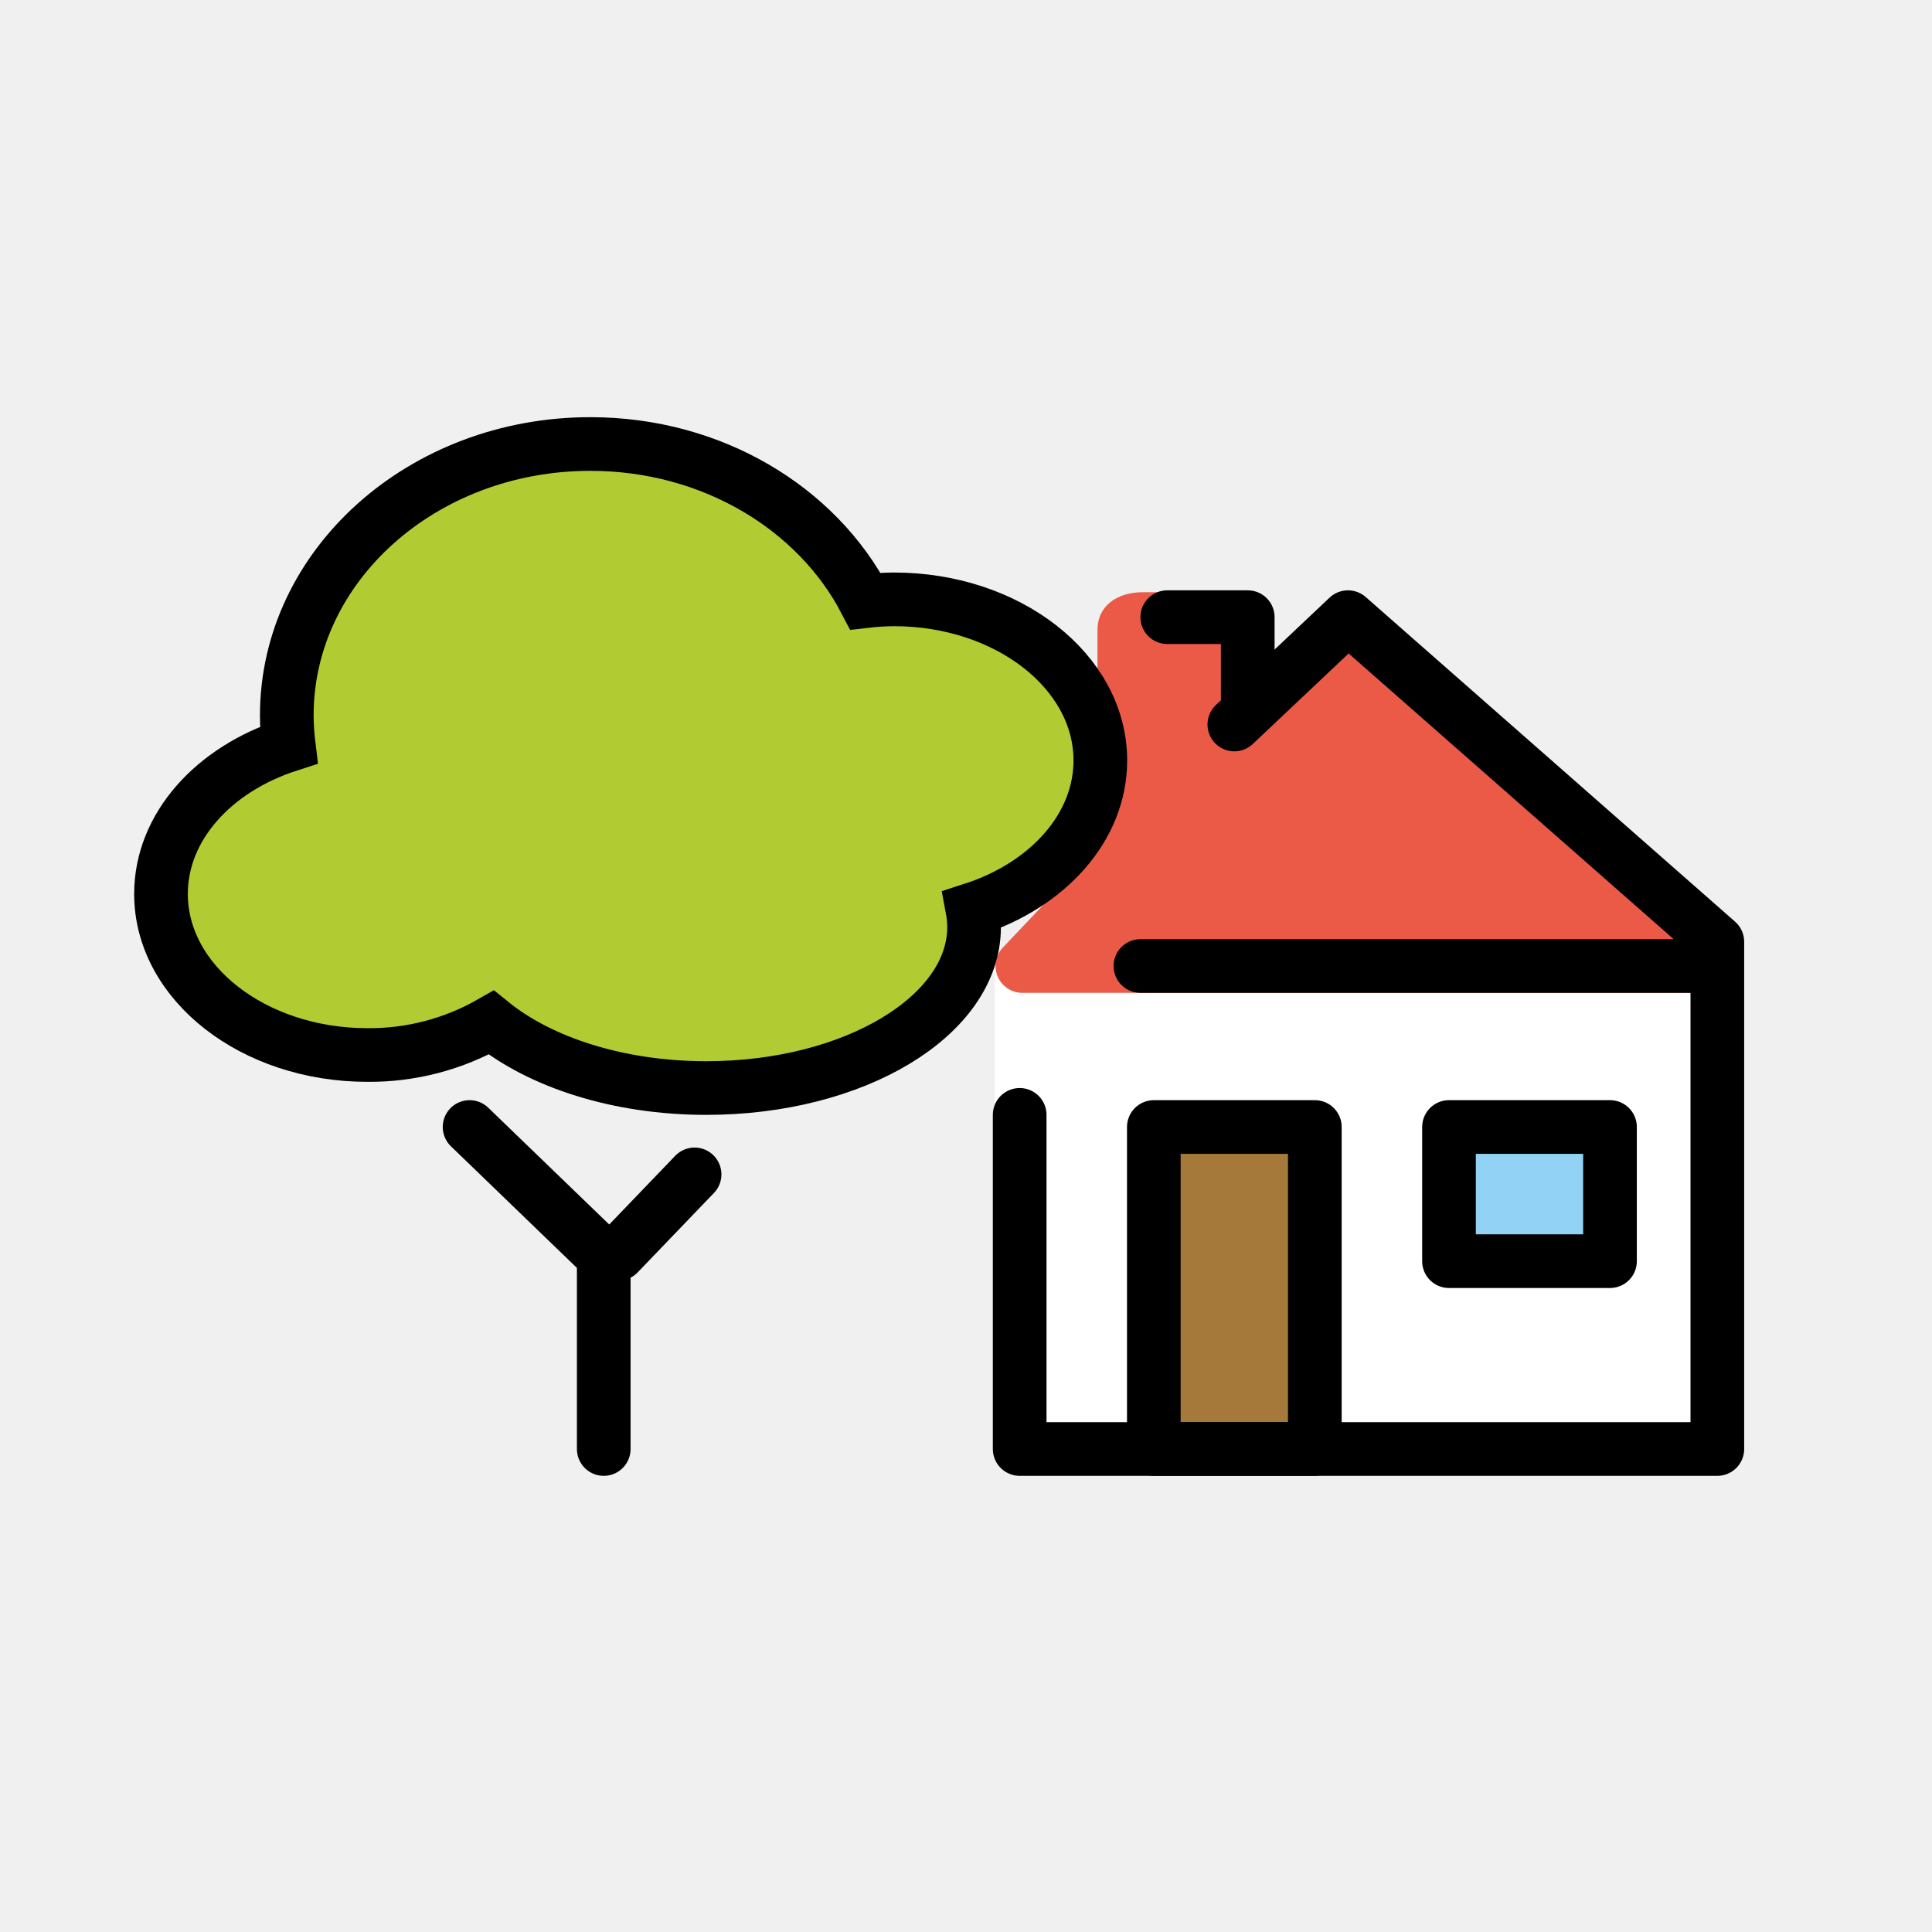
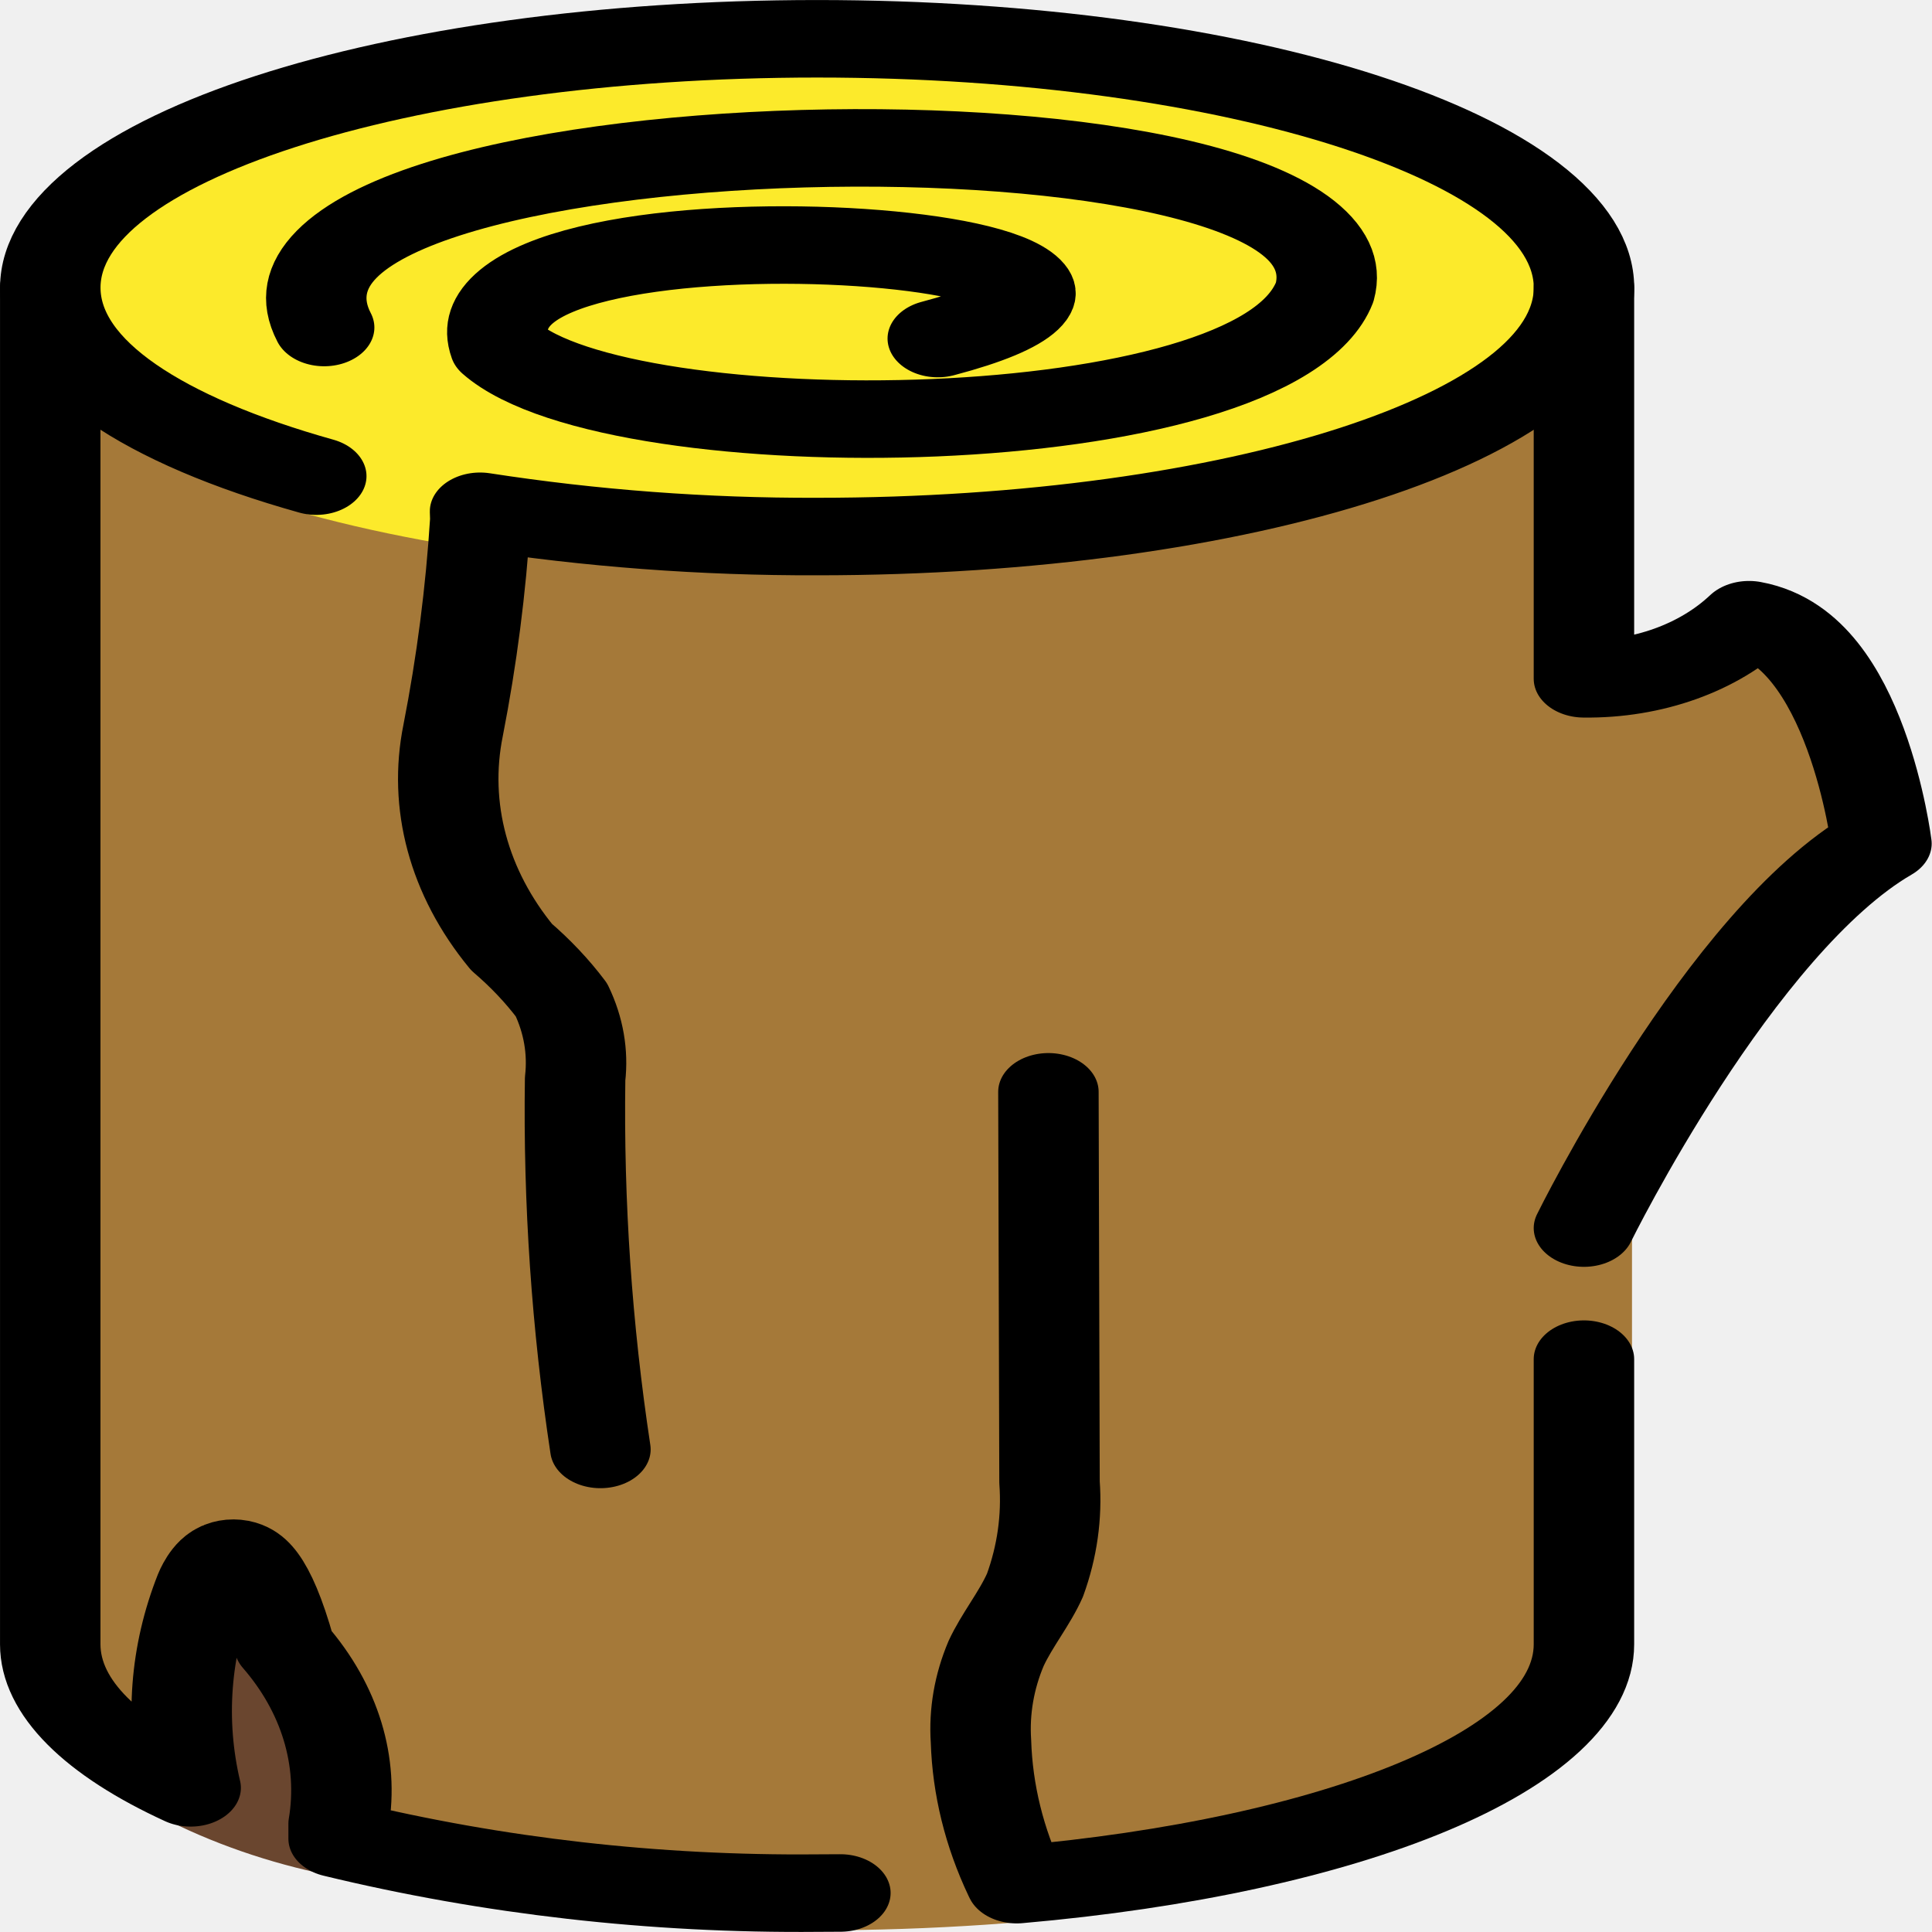
- <svg xmlns="http://www.w3.org/2000/svg" id="emoji" viewBox="0 0 72 72" version="1.1">
-   <g id="color">
-     <rect x="37.075" y="36.053" width="26.884" height="18.114" fill="#FFFFFF" />
-     <polygon fill="#EA5A47" stroke="#EA5A47" stroke-linecap="round" stroke-linejoin="round" stroke-miterlimit="10" stroke-width="2" points="50.235,23.2 38.1,36 63.5,36" />
-     <path fill="#EA5A47" d="M47.3,26l-6.4,6.059v-8.573c0-0.931,0.755-1.416,1.686-1.416h3.028 c0.931,0,1.686,0.485,1.686,1.416C47.3,23.486,47.3,26,47.3,26z" />
-     <rect x="43" y="42" width="6" height="12" fill="#A57939" />
-     <rect x="54" y="42" width="6" height="5" fill="#92D3F5" />
-     <path fill="#B1CC33" d="M41.006,28.339c0-3.312-3.445-6.003-7.694-6.003c-0.355,0.003-0.71,0.025-1.062,0.066 c-1.8-3.455-5.707-5.855-10.25-5.855c-6.248,0-11.312,4.529-11.312,10.114c0.001,0.369,0.025,0.738,0.07,1.104 C7.966,28.666,6,30.81,6,33.314c0,3.312,3.445,6.003,7.694,6.003c1.615,0.014,3.206-0.402,4.614-1.207 c1.818,1.477,4.726,2.438,8.015,2.438c5.511,0,9.978-2.688,9.978-6.003c-0.001-0.219-0.021-0.438-0.061-0.653 C39.036,32.99,41.006,30.845,41.006,28.339z" />
-   </g>
-   <g id="hair" />
-   <g id="skin" />
-   <g id="skin-shadow" />
-   <g id="line">
-     <polyline fill="none" stroke="#000000" stroke-linecap="round" stroke-linejoin="round" stroke-miterlimit="10" stroke-width="2" points="46,27 50.235,23 64,35.098 64,54 38,54 38,41.548" />
-     <rect x="43" y="42" width="6" height="12" fill="none" stroke="#000000" stroke-linecap="round" stroke-linejoin="round" stroke-miterlimit="10" stroke-width="2" />
-     <rect x="54" y="42" width="6" height="5" fill="none" stroke="#000000" stroke-linecap="round" stroke-linejoin="round" stroke-miterlimit="10" stroke-width="2" />
-     <polyline fill="none" stroke="#000000" stroke-linecap="round" stroke-linejoin="round" stroke-miterlimit="10" stroke-width="2" points="43.5,23 46.5,23 46.5,26" />
-     <path fill="none" stroke="#000000" stroke-miterlimit="10" stroke-width="2" d="M31.245,39.34" />
-     <polyline fill="none" stroke="#000000" stroke-linecap="round" stroke-linejoin="round" stroke-width="2" points="22.5,54 22.5,46.827 17.5,42" />
-     <line x1="23.041" x2="25.885" y1="46.727" y2="43.766" fill="none" stroke="#000000" stroke-linecap="round" stroke-linejoin="round" stroke-width="2" />
-     <path fill="none" stroke="#000000" stroke-linecap="round" stroke-miterlimit="10" stroke-width="2" d="M41.006,28.339 c0-3.312-3.445-6.003-7.694-6.003c-0.355,0.003-0.71,0.025-1.062,0.066c-1.8-3.455-5.707-5.855-10.25-5.855 c-6.248,0-11.312,4.529-11.312,10.114c0.001,0.369,0.025,0.738,0.07,1.104C7.966,28.666,6,30.81,6,33.314 c0,3.312,3.445,6.003,7.694,6.003c1.615,0.014,3.206-0.402,4.614-1.207c1.818,1.477,4.726,2.438,8.015,2.438 c5.511,0,9.978-2.688,9.978-6.003c-0.001-0.219-0.021-0.438-0.061-0.653 C39.036,32.99,41.006,30.845,41.006,28.339z" />
-     <line x1="63.5" x2="42.5" y1="36" y2="36" fill="none" stroke="#000000" stroke-linecap="round" stroke-linejoin="round" stroke-miterlimit="10" stroke-width="2" />
+ <svg xmlns="http://www.w3.org/2000/svg" width="209.162mm" height="209.195mm" viewBox="0 0 209.162 209.195" version="1.1" id="svg5" xml:space="preserve">
+   <defs id="defs2" />
+   <g id="layer1" transform="translate(-0.8757249,-0.3799275)">
+     <g id="g215" transform="matrix(5.438043,0,0,4.196267,-104.5984,-45.62459)">
+       <g id="color">
+         <path fill="#a57939" d="M 35.665,60.771 A 31.363,31.363 0 0 1 25.833,59.319 0.959,0.959 0 0 1 25.18,58.411 v -0.392 a 0.876,0.876 0 0 1 0.006,-0.11 5.694,5.694 0 0 0 -0.886,-3.881 0.987,0.987 0 0 1 -0.175,-0.379 c -0.015,-0.067 -0.029,-0.133 -0.043,-0.195 a 11.265,11.265 0 0 0 0.049,3.458 0.958,0.958 0 0 1 -1.429,1.009 c -2.698,-1.603 -3.265,-3.347 -3.265,-4.528 V 18.385 a 0.958,0.958 0 0 1 0.894,-0.956 0.969,0.969 0 0 1 1.013,0.83 c 0.007,0.041 -0.502,5.591 14.32,5.591 14.773,0 14.313,-5.551 14.323,-5.608 a 0.99,0.99 0 0 1 1.025,-0.803 0.952,0.952 0 0 1 0.879,0.946 v 9.006 a 3.099,3.099 0 0 0 1.555,-1 0.968,0.968 0 0 1 0.994,-0.369 c 2.667,0.627 3.276,5.623 3.371,6.619 a 0.956,0.956 0 0 1 -0.379,0.857 c -2.23,1.672 -4.693,7.15 -5.541,9.333 v 10.561 c 2e-4,4.208 -6.976,7.38 -16.227,7.38 z" id="path182" />
+         <path fill="#6a462f" d="m 26.138,59.368 a 0.607,0.607 0 0 1 -0.194,-0.02 11.095,11.095 0 0 1 -3.364,-1.515 0.958,0.958 0 0 1 -0.327,-0.55 11.977,11.977 0 0 1 0.345,-5.738 1.62,1.62 0 0 1 1.491,-1.333 c 1.013,0.04 1.489,1.158 1.869,2.843 a 7.756,7.756 0 0 1 1.138,5.017 v 0.338 a 0.957,0.957 0 0 1 -0.958,0.958 z" id="path184" />
+         <path fill="#fcea2b" d="m 35.665,25.765 c -9.251,0 -16.227,-3.172 -16.227,-7.38 0,-4.208 6.976,-7.38 16.227,-7.38 9.251,0 16.227,3.172 16.227,7.38 0,4.208 -6.976,7.38 -16.227,7.38 z" id="path186" />
+       </g>
+       <g id="line">
+         <path fill="none" stroke="#000000" stroke-linecap="round" stroke-linejoin="round" stroke-width="2" d="m 50.934,42.652 c 0,0 2.91,-7.66 5.924,-9.921 0,0 -0.502,-5.274 -2.637,-5.777 A 4.156,4.156 0 0 1 50.934,28.479 V 18.385" id="path189" />
+         <path fill="none" stroke="#000000" stroke-linecap="round" stroke-linejoin="round" stroke-width="2" d="m 50.934,46.034 v 7.358 c 0,2.969 -4.789,5.467 -11.294,6.202 L 39.622,59.547 A 11.432,11.432 0 0 1 38.928,55.894 6.274,6.274 0 0 1 39.23,53.627 c 0.216,-0.604 0.566,-1.155 0.774,-1.762 a 8.118,8.118 0 0 0 0.289,-2.655 L 40.271,39.136" id="path191" />
+         <path fill="none" stroke="#000000" stroke-linecap="round" stroke-linejoin="round" stroke-width="2" d="m 20.396,18.385 v 35.006 c 0,1.38 1.035,2.658 2.796,3.705 a 11.088,11.088 0 0 1 0.304,-5.217 c 0,0 0.715,-2.376 1.567,1.567 a 6.666,6.666 0 0 1 1.075,4.572 v 0.391 a 30.562,30.562 0 0 0 9.527,1.403 q 0.233,0 0.464,-0.003" id="path193" />
+         <path fill="none" stroke="#000000" stroke-linecap="round" stroke-linejoin="round" stroke-width="2" d="m 38.068,19.699 c 7.117,-2.435 -9.894,-4.018 -8.711,0.247 2.379,2.714 15.213,2.556 16.414,-1.442 1.158,-5.426 -22.203,-4.754 -19.921,0.91" id="path195" />
+         <path fill="none" stroke="#000000" stroke-linecap="round" stroke-linejoin="round" stroke-width="2" d="m 31.351,48.364 a 75.095,75.095 0 0 1 -0.504,-9.564 4.668,4.668 0 0 0 -0.272,-2.036 8.182,8.182 0 0 0 -0.993,-1.362 8.105,8.105 0 0 1 -1.164,-5.593 53.879,53.879 0 0 0 0.541,-5.44 l -0.005,-0.213 a 33.523,33.523 0 0 0 6.712,0.652 c 8.433,0 15.269,-2.875 15.269,-6.422 0,-3.547 -6.836,-6.422 -15.269,-6.422 -8.433,0 -15.269,2.875 -15.269,6.422 0,1.944 2.053,3.686 5.296,4.863" id="path197" />
+       </g>
+     </g>
  </g>
</svg>
